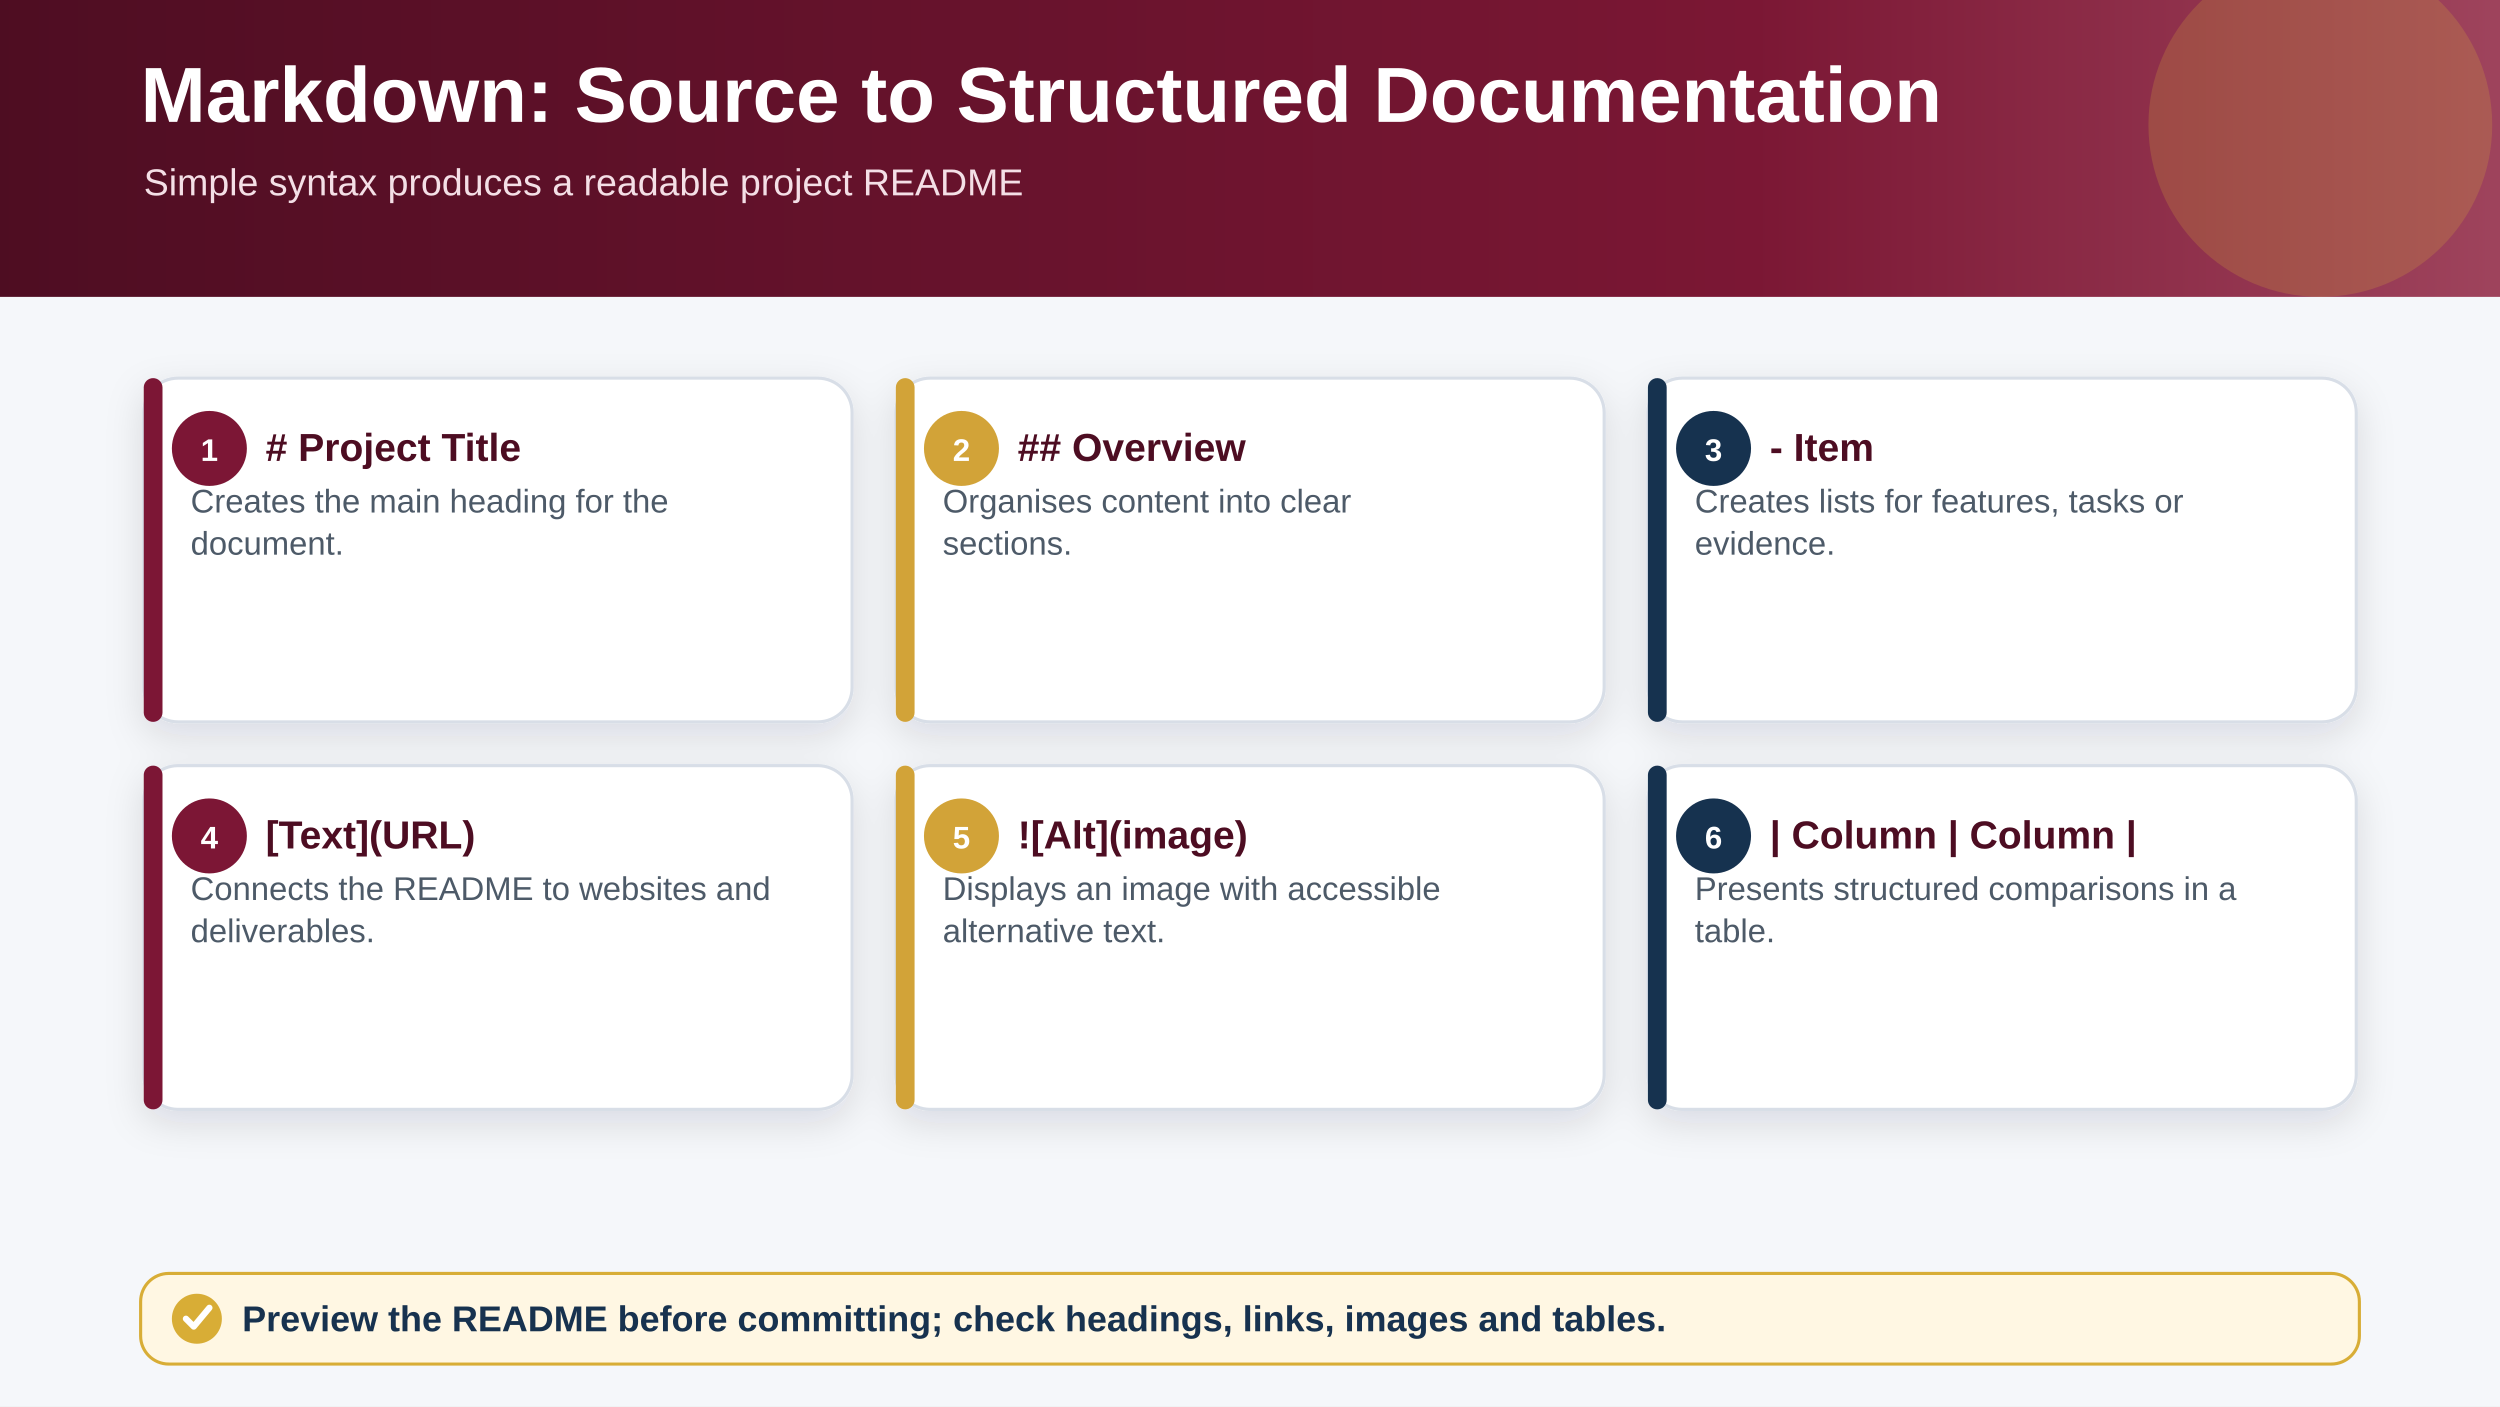
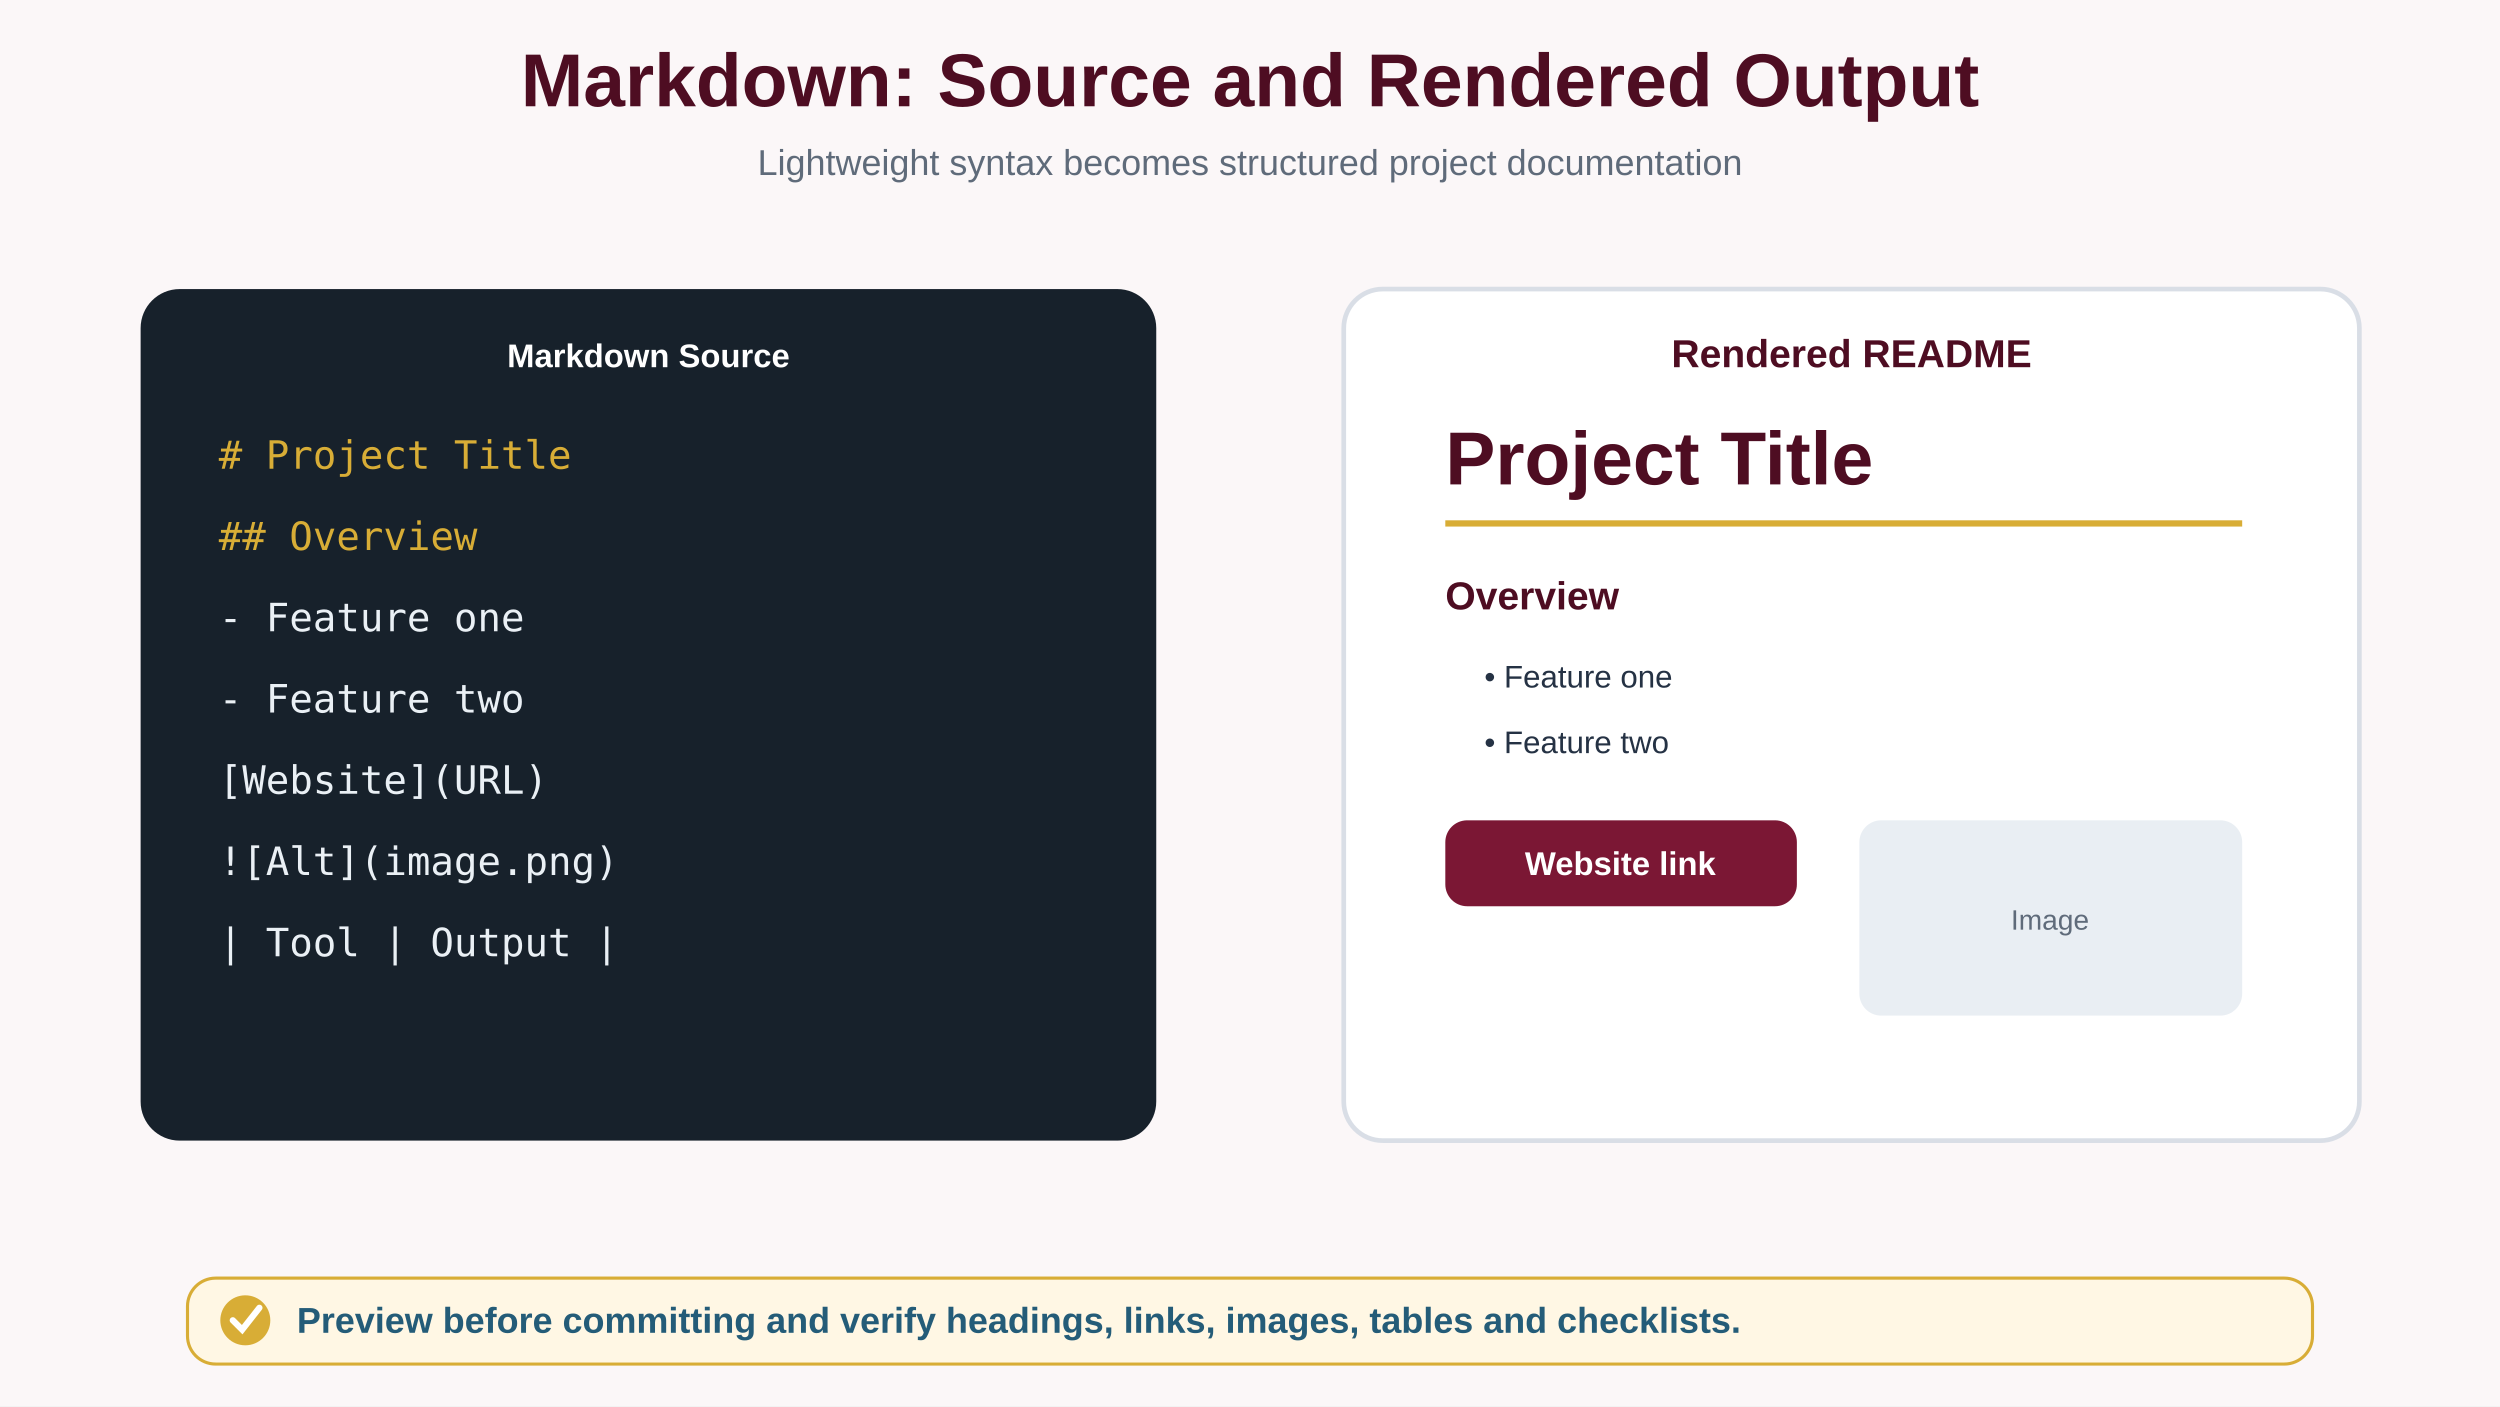
<svg xmlns="http://www.w3.org/2000/svg" width="1600" height="900" viewBox="0 0 1600 900" role="img" aria-labelledby="title desc">
  <defs>
-     <linearGradient id="head" x1="0" x2="1">
-       <stop stop-color="#4e0d22" />
-       <stop offset=".7" stop-color="#7b1734" />
-       <stop offset="1" stop-color="#9f445d" />
-     </linearGradient>
+     <marker id="arrow" markerWidth="14" markerHeight="14" refX="12" refY="7" orient="auto">
+       <path d="M0 0L14 7L0 14Z" fill="#d8ad36" />
+     </marker>
    <filter id="shadow">
-       <feDropShadow dx="0" dy="8" stdDeviation="12" flood-color="#17212b" flood-opacity=".12" />
+       <feDropShadow dx="0" dy="8" stdDeviation="10" flood-color="#243142" flood-opacity=".12" />
    </filter>
-     <style>.title{font:800 50px Arial,sans-serif;fill:#fff}.sub{font:24px Arial,sans-serif;fill:#f4dfe6}.card-title{font:700 25px Arial,sans-serif;fill:#4e0d22}.body{font:21px Arial,sans-serif;fill:#4d5a68}.num{font:700 20px Arial,sans-serif;fill:#fff}.foot{font:700 23px Arial,sans-serif;fill:#17324f}</style>
+     <style>.title{font:800 48px Arial,sans-serif;fill:#4e0d22}.sub{font:23px Arial,sans-serif;fill:#5f6b7a}.boxTitle{font:700 25px Arial,sans-serif;fill:#4e0d22}.body{font:20px Arial,sans-serif;fill:#253244}.small{font:18px Arial,sans-serif;fill:#5f6b7a}.label{font:700 21px Arial,sans-serif;fill:#fff}.num{font:700 22px Arial,sans-serif;fill:#fff}.foot{font:700 23px Arial,sans-serif;fill:#245c78}</style>
  </defs>
-   <rect width="1600" height="900" fill="#f5f7fa" />
-   <rect width="1600" height="190" fill="url(#head)" />
-   <circle cx="1485" cy="80" r="110" fill="#d8ad36" opacity=".22" />
-   <text x="90" y="78" class="title">Markdown: Source to Structured Documentation</text>
-   <text x="92" y="125" class="sub">Simple syntax produces a readable project README</text>
-   <g filter="url(#shadow)">
-     <g>
-       <rect x="92" y="242" width="453.333" height="220" rx="22" fill="#fff" stroke="#d8dee7" stroke-width="2" />
-       <rect x="92" y="242" width="12" height="220" rx="6" fill="#7b1734" />
-       <circle cx="134" cy="287" r="24" fill="#7b1734" />
-       <text x="134" y="295" text-anchor="middle" class="num">1</text>
-       <text x="170" y="295" class="card-title">
-         <tspan x="170" dy="0"># Project Title</tspan>
-       </text>
-       <text x="122" y="328" class="body">
-         <tspan x="122" dy="0">Creates the main heading for the</tspan>
-         <tspan x="122" dy="27">document.</tspan>
-       </text>
-     </g>
-     <g>
-       <rect x="573.333" y="242" width="453.333" height="220" rx="22" fill="#fff" stroke="#d8dee7" stroke-width="2" />
-       <rect x="573.333" y="242" width="12" height="220" rx="6" fill="#d2a337" />
-       <circle cx="615.333" cy="287" r="24" fill="#d2a337" />
-       <text x="615.333" y="295" text-anchor="middle" class="num">2</text>
-       <text x="651.333" y="295" class="card-title">
-         <tspan x="651.333" dy="0">## Overview</tspan>
-       </text>
-       <text x="603.333" y="328" class="body">
-         <tspan x="603.333" dy="0">Organises content into clear</tspan>
-         <tspan x="603.333" dy="27">sections.</tspan>
-       </text>
-     </g>
-     <g>
-       <rect x="1054.667" y="242" width="453.333" height="220" rx="22" fill="#fff" stroke="#d8dee7" stroke-width="2" />
-       <rect x="1054.667" y="242" width="12" height="220" rx="6" fill="#17324f" />
-       <circle cx="1096.667" cy="287" r="24" fill="#17324f" />
-       <text x="1096.667" y="295" text-anchor="middle" class="num">3</text>
-       <text x="1132.667" y="295" class="card-title">
-         <tspan x="1132.667" dy="0">- Item</tspan>
-       </text>
-       <text x="1084.667" y="328" class="body">
-         <tspan x="1084.667" dy="0">Creates lists for features, tasks or</tspan>
-         <tspan x="1084.667" dy="27">evidence.</tspan>
-       </text>
-     </g>
-     <g>
-       <rect x="92" y="490" width="453.333" height="220" rx="22" fill="#fff" stroke="#d8dee7" stroke-width="2" />
-       <rect x="92" y="490" width="12" height="220" rx="6" fill="#7b1734" />
-       <circle cx="134" cy="535" r="24" fill="#7b1734" />
-       <text x="134" y="543" text-anchor="middle" class="num">4</text>
-       <text x="170" y="543" class="card-title">
-         <tspan x="170" dy="0">[Text](URL)</tspan>
-       </text>
-       <text x="122" y="576" class="body">
-         <tspan x="122" dy="0">Connects the README to websites and</tspan>
-         <tspan x="122" dy="27">deliverables.</tspan>
-       </text>
-     </g>
-     <g>
-       <rect x="573.333" y="490" width="453.333" height="220" rx="22" fill="#fff" stroke="#d8dee7" stroke-width="2" />
-       <rect x="573.333" y="490" width="12" height="220" rx="6" fill="#d2a337" />
-       <circle cx="615.333" cy="535" r="24" fill="#d2a337" />
-       <text x="615.333" y="543" text-anchor="middle" class="num">5</text>
-       <text x="651.333" y="543" class="card-title">
-         <tspan x="651.333" dy="0">![Alt](image)</tspan>
-       </text>
-       <text x="603.333" y="576" class="body">
-         <tspan x="603.333" dy="0">Displays an image with accessible</tspan>
-         <tspan x="603.333" dy="27">alternative text.</tspan>
-       </text>
-     </g>
-     <g>
-       <rect x="1054.667" y="490" width="453.333" height="220" rx="22" fill="#fff" stroke="#d8dee7" stroke-width="2" />
-       <rect x="1054.667" y="490" width="12" height="220" rx="6" fill="#17324f" />
-       <circle cx="1096.667" cy="535" r="24" fill="#17324f" />
-       <text x="1096.667" y="543" text-anchor="middle" class="num">6</text>
-       <text x="1132.667" y="543" class="card-title">
-         <tspan x="1132.667" dy="0">| Column | Column |</tspan>
-       </text>
-       <text x="1084.667" y="576" class="body">
-         <tspan x="1084.667" dy="0">Presents structured comparisons in a</tspan>
-         <tspan x="1084.667" dy="27">table.</tspan>
-       </text>
-     </g>
-   </g>
-   <rect x="90" y="815" width="1420" height="58" rx="18" fill="#fff7e3" stroke="#d8ad36" stroke-width="2" />
-   <circle cx="126" cy="844" r="16" fill="#d8ad36" />
-   <path d="M119 844l5 5 10-12" fill="none" stroke="#fff" stroke-width="4" stroke-linecap="round" stroke-linejoin="round" />
-   <text x="155" y="852" class="foot">Preview the README before committing; check headings, links, images and tables.</text>
+   <rect width="1600" height="900" fill="#fbf7f8" />
+   <text x="800" y="68" class="title" text-anchor="middle">Markdown: Source and Rendered Output</text>
+   <text x="800" y="112" class="sub" text-anchor="middle">Lightweight syntax becomes structured project documentation</text>
+   <rect x="90" y="185" width="650" height="545" rx="25" fill="#17212b" />
+   <rect x="860" y="185" width="650" height="545" rx="25" fill="#fff" stroke="#d9dee6" stroke-width="3" />
+   <text x="415" y="235" class="label" text-anchor="middle">
+     <tspan x="415" dy="0">Markdown Source</tspan>
+   </text>
+   <text x="1185" y="235" class="boxTitle" text-anchor="middle">
+     <tspan x="1185" dy="0">Rendered README</tspan>
+   </text>
+   <text x="140" y="300" dy="0" font-family="monospace" font-size="25" fill="#d8ad36"># Project Title</text>
+   <text x="140" y="300" dy="52" font-family="monospace" font-size="25" fill="#d8ad36">## Overview</text>
+   <text x="140" y="300" dy="104" font-family="monospace" font-size="25" fill="#eaf0f5">- Feature one</text>
+   <text x="140" y="300" dy="156" font-family="monospace" font-size="25" fill="#eaf0f5">- Feature two</text>
+   <text x="140" y="300" dy="208" font-family="monospace" font-size="25" fill="#eaf0f5">[Website](URL)</text>
+   <text x="140" y="300" dy="260" font-family="monospace" font-size="25" fill="#eaf0f5">![Alt](image.png)</text>
+   <text x="140" y="300" dy="312" font-family="monospace" font-size="25" fill="#eaf0f5">| Tool | Output |</text>
+   <text x="925" y="310" class="title" text-anchor="start">
+     <tspan x="925" dy="0">Project Title</tspan>
+   </text>
+   <line x1="925" y1="335" x2="1435" y2="335" stroke="#d8ad36" stroke-width="4" />
+   <text x="925" y="390" class="boxTitle" text-anchor="start">
+     <tspan x="925" dy="0">Overview</tspan>
+   </text>
+   <text x="950" y="440" class="body" text-anchor="start">
+     <tspan x="950" dy="0">• Feature one</tspan>
+   </text>
+   <text x="950" y="482" class="body" text-anchor="start">
+     <tspan x="950" dy="0">• Feature two</tspan>
+   </text>
+   <rect x="925" y="525" width="225" height="55" rx="14" fill="#7b1734" />
+   <text x="1037" y="560" class="label" text-anchor="middle">
+     <tspan x="1037" dy="0">Website link</tspan>
+   </text>
+   <rect x="1190" y="525" width="245" height="125" rx="14" fill="#e9eef3" />
+   <text x="1312" y="595" class="small" text-anchor="middle">
+     <tspan x="1312" dy="0">Image</tspan>
+   </text>
+   <rect x="120" y="818" width="1360" height="55" rx="18" fill="#fff7e4" stroke="#d8ad36" stroke-width="2" />
+   <circle cx="157" cy="845" r="16" fill="#d8ad36" />
+   <path d="M149 845l6 6 11-14" fill="none" stroke="#fff" stroke-width="4" stroke-linecap="round" />
+   <text x="190" y="853" class="foot" text-anchor="start">
+     <tspan x="190" dy="0">Preview before committing and verify headings, links, images, tables and checklists.</tspan>
+   </text>
</svg>
